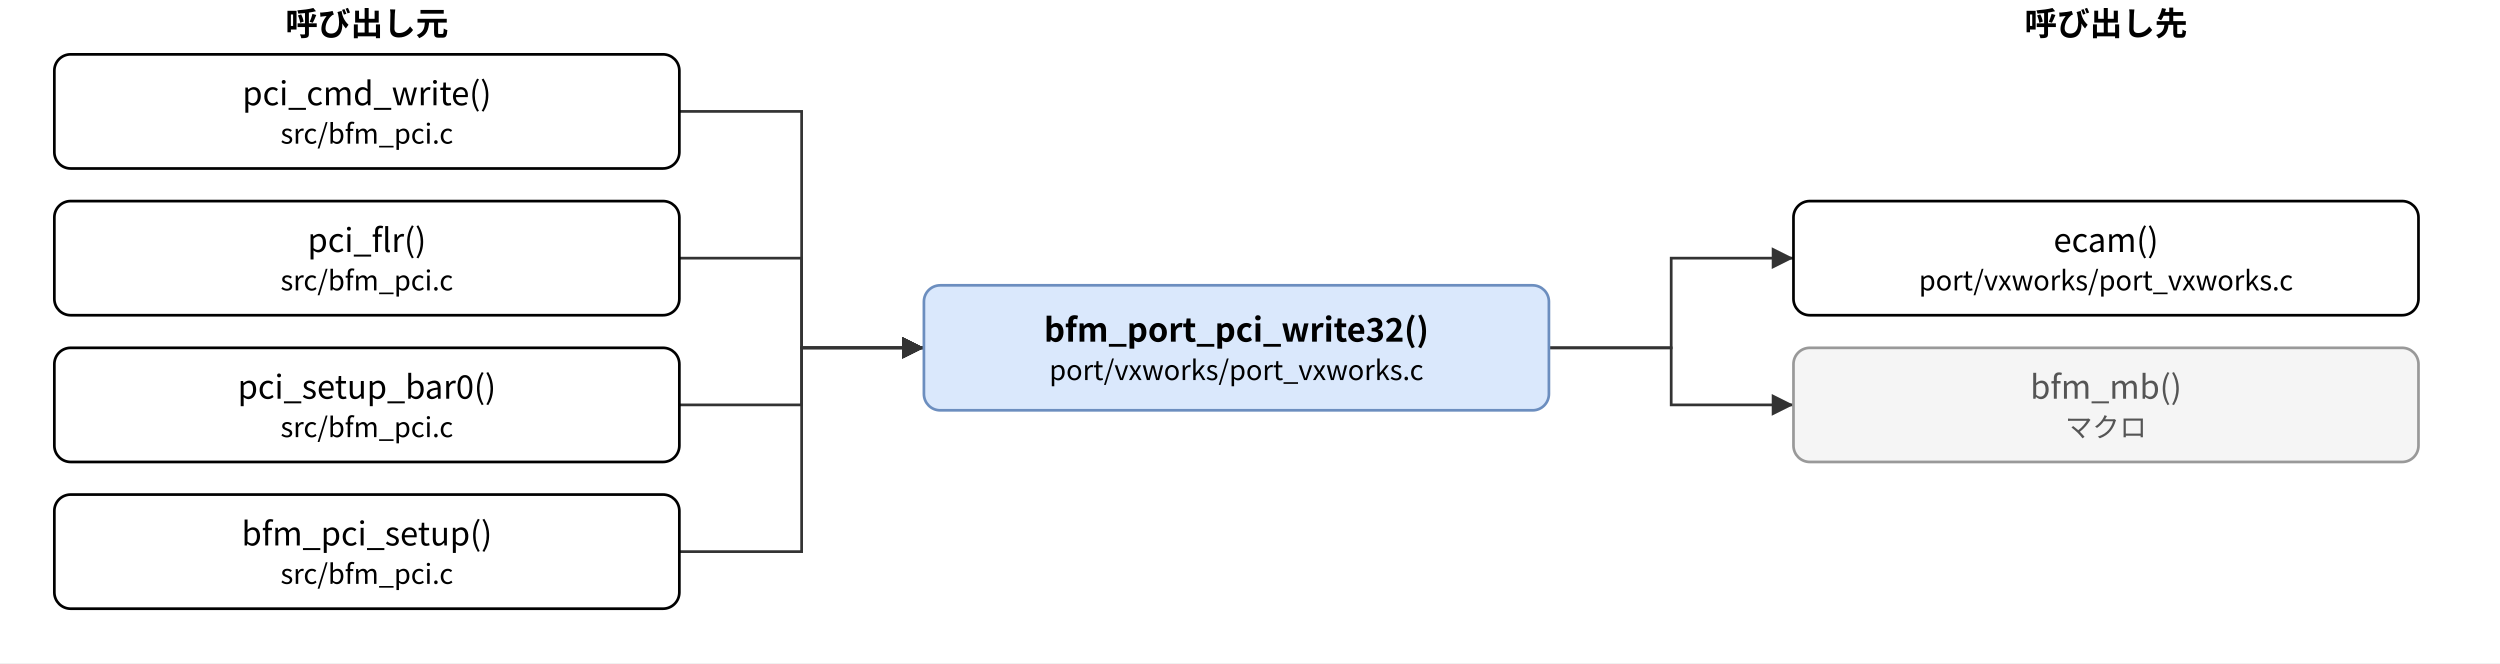
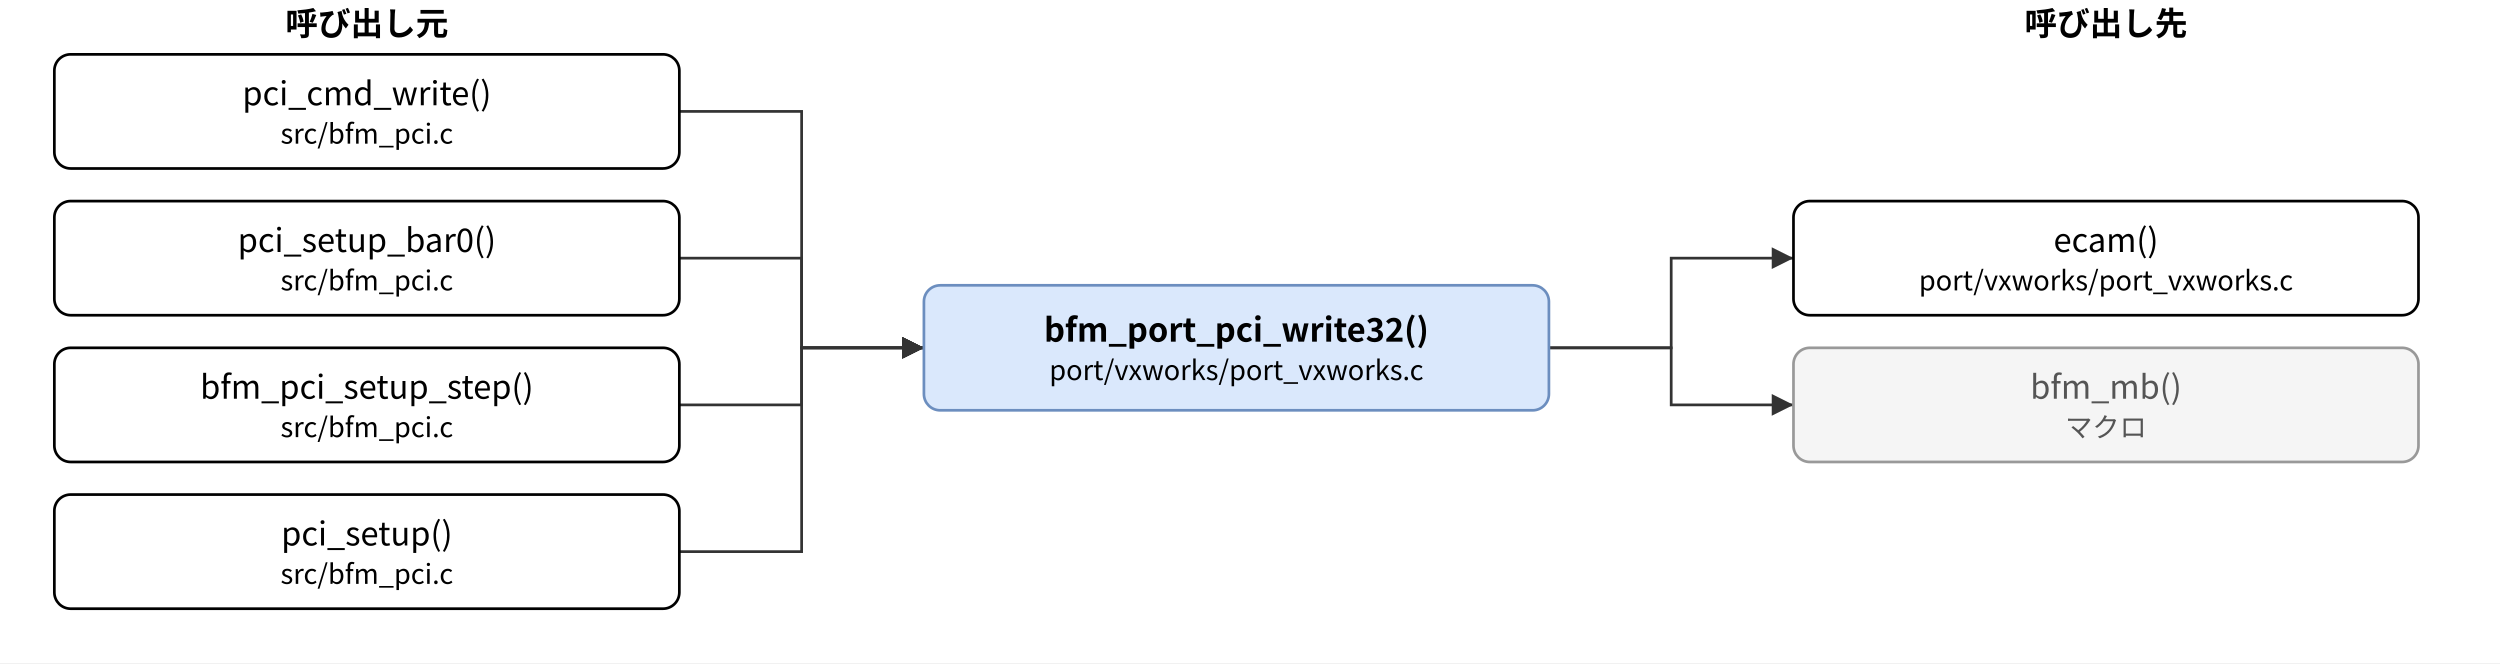
- <svg xmlns="http://www.w3.org/2000/svg" version="1.1" width="920" height="244" viewBox="0 0 920 244" font-family="Noto Sans CJK JP, Meiryo, sans-serif" content="&lt;mxfile host=&quot;bfmem-gen&quot; type=&quot;device&quot;&gt;&lt;diagram id=&quot;cc30feb4456559ecb09c&quot; name=&quot;bfm_port_pci_write32 関係&quot;&gt;&lt;mxGraphModel dx=&quot;800&quot; dy=&quot;600&quot; grid=&quot;0&quot; gridSize=&quot;10&quot; guides=&quot;1&quot; tooltips=&quot;1&quot; connect=&quot;1&quot; arrows=&quot;1&quot; fold=&quot;1&quot; page=&quot;0&quot; pageScale=&quot;1&quot; math=&quot;0&quot; shadow=&quot;0&quot;&gt;&lt;root&gt;&lt;mxCell id=&quot;0&quot;/&gt;&lt;mxCell id=&quot;1&quot; parent=&quot;0&quot;/&gt;&lt;mxCell id=&quot;c&quot; value=&quot;bfm_port_pci_write32()&amp;lt;br&amp;gt;&amp;lt;font style=&amp;quot;font-size:10px&amp;quot;&amp;gt;port/vxworks/port_vxworks.c&amp;lt;/font&amp;gt;&quot; style=&quot;rounded=1;whiteSpace=wrap;html=1;fillColor=#dae8fc;strokeColor=#6c8ebf;fontStyle=1;&quot; vertex=&quot;1&quot; parent=&quot;1&quot;&gt;&lt;mxGeometry x=&quot;340.0&quot; y=&quot;105.0&quot; width=&quot;230.0&quot; height=&quot;46.0&quot; as=&quot;geometry&quot;/&gt;&lt;/mxCell&gt;&lt;mxCell id=&quot;l0&quot; value=&quot;pci_cmd_write()&amp;lt;br&amp;gt;&amp;lt;font style=&amp;quot;font-size:10px&amp;quot;&amp;gt;src/bfm_pci.c&amp;lt;/font&amp;gt;&quot; style=&quot;rounded=1;whiteSpace=wrap;html=1;&quot; vertex=&quot;1&quot; parent=&quot;1&quot;&gt;&lt;mxGeometry x=&quot;20.0&quot; y=&quot;20.0&quot; width=&quot;230.0&quot; height=&quot;42.0&quot; as=&quot;geometry&quot;/&gt;&lt;/mxCell&gt;&lt;mxCell id=&quot;l1&quot; value=&quot;pci_flr()&amp;lt;br&amp;gt;&amp;lt;font style=&amp;quot;font-size:10px&amp;quot;&amp;gt;src/bfm_pci.c&amp;lt;/font&amp;gt;&quot; style=&quot;rounded=1;whiteSpace=wrap;html=1;&quot; vertex=&quot;1&quot; parent=&quot;1&quot;&gt;&lt;mxGeometry x=&quot;20.0&quot; y=&quot;74.0&quot; width=&quot;230.0&quot; height=&quot;42.0&quot; as=&quot;geometry&quot;/&gt;&lt;/mxCell&gt;&lt;mxCell id=&quot;l2&quot; value=&quot;pci_setup_bar0()&amp;lt;br&amp;gt;&amp;lt;font style=&amp;quot;font-size:10px&amp;quot;&amp;gt;src/bfm_pci.c&amp;lt;/font&amp;gt;&quot; style=&quot;rounded=1;whiteSpace=wrap;html=1;&quot; vertex=&quot;1&quot; parent=&quot;1&quot;&gt;&lt;mxGeometry x=&quot;20.0&quot; y=&quot;128.0&quot; width=&quot;230.0&quot; height=&quot;42.0&quot; as=&quot;geometry&quot;/&gt;&lt;/mxCell&gt;&lt;mxCell id=&quot;l3&quot; value=&quot;bfm_pci_setup()&amp;lt;br&amp;gt;&amp;lt;font style=&amp;quot;font-size:10px&amp;quot;&amp;gt;src/bfm_pci.c&amp;lt;/font&amp;gt;&quot; style=&quot;rounded=1;whiteSpace=wrap;html=1;&quot; vertex=&quot;1&quot; parent=&quot;1&quot;&gt;&lt;mxGeometry x=&quot;20.0&quot; y=&quot;182.0&quot; width=&quot;230.0&quot; height=&quot;42.0&quot; as=&quot;geometry&quot;/&gt;&lt;/mxCell&gt;&lt;mxCell id=&quot;r0&quot; value=&quot;ecam()&amp;lt;br&amp;gt;&amp;lt;font style=&amp;quot;font-size:10px&amp;quot;&amp;gt;port/vxworks/port_vxworks.c&amp;lt;/font&amp;gt;&quot; style=&quot;rounded=1;whiteSpace=wrap;html=1;&quot; vertex=&quot;1&quot; parent=&quot;1&quot;&gt;&lt;mxGeometry x=&quot;660.0&quot; y=&quot;74.0&quot; width=&quot;230.0&quot; height=&quot;42.0&quot; as=&quot;geometry&quot;/&gt;&lt;/mxCell&gt;&lt;mxCell id=&quot;r1&quot; value=&quot;bfm_mb()&amp;lt;br&amp;gt;&amp;lt;font style=&amp;quot;font-size:10px&amp;quot;&amp;gt;マクロ&amp;lt;/font&amp;gt;&quot; style=&quot;rounded=1;whiteSpace=wrap;html=1;fillColor=#f5f5f5;strokeColor=#999999;fontColor=#555555;&quot; vertex=&quot;1&quot; parent=&quot;1&quot;&gt;&lt;mxGeometry x=&quot;660.0&quot; y=&quot;128.0&quot; width=&quot;230.0&quot; height=&quot;42.0&quot; as=&quot;geometry&quot;/&gt;&lt;/mxCell&gt;&lt;mxCell id=&quot;e0&quot; value=&quot;&quot; style=&quot;edgeStyle=none;html=1;rounded=0;endArrow=block;endFill=1;exitX=1;exitY=0.5;exitDx=0;exitDy=0;exitPerimeter=0;entryX=0;entryY=0.5;entryDx=0;entryDy=0;entryPerimeter=0;&quot; edge=&quot;1&quot; parent=&quot;1&quot; source=&quot;l0&quot; target=&quot;c&quot;&gt;&lt;mxGeometry relative=&quot;1&quot; as=&quot;geometry&quot;&gt;&lt;Array as=&quot;points&quot;&gt;&lt;mxPoint x=&quot;295.0&quot; y=&quot;41.0&quot;/&gt;&lt;mxPoint x=&quot;295.0&quot; y=&quot;128.0&quot;/&gt;&lt;/Array&gt;&lt;/mxGeometry&gt;&lt;/mxCell&gt;&lt;mxCell id=&quot;e1&quot; value=&quot;&quot; style=&quot;edgeStyle=none;html=1;rounded=0;endArrow=block;endFill=1;exitX=1;exitY=0.5;exitDx=0;exitDy=0;exitPerimeter=0;entryX=0;entryY=0.5;entryDx=0;entryDy=0;entryPerimeter=0;&quot; edge=&quot;1&quot; parent=&quot;1&quot; source=&quot;l1&quot; target=&quot;c&quot;&gt;&lt;mxGeometry relative=&quot;1&quot; as=&quot;geometry&quot;&gt;&lt;Array as=&quot;points&quot;&gt;&lt;mxPoint x=&quot;295.0&quot; y=&quot;95.0&quot;/&gt;&lt;mxPoint x=&quot;295.0&quot; y=&quot;128.0&quot;/&gt;&lt;/Array&gt;&lt;/mxGeometry&gt;&lt;/mxCell&gt;&lt;mxCell id=&quot;e2&quot; value=&quot;&quot; style=&quot;edgeStyle=none;html=1;rounded=0;endArrow=block;endFill=1;exitX=1;exitY=0.5;exitDx=0;exitDy=0;exitPerimeter=0;entryX=0;entryY=0.5;entryDx=0;entryDy=0;entryPerimeter=0;&quot; edge=&quot;1&quot; parent=&quot;1&quot; source=&quot;l2&quot; target=&quot;c&quot;&gt;&lt;mxGeometry relative=&quot;1&quot; as=&quot;geometry&quot;&gt;&lt;Array as=&quot;points&quot;&gt;&lt;mxPoint x=&quot;295.0&quot; y=&quot;149.0&quot;/&gt;&lt;mxPoint x=&quot;295.0&quot; y=&quot;128.0&quot;/&gt;&lt;/Array&gt;&lt;/mxGeometry&gt;&lt;/mxCell&gt;&lt;mxCell id=&quot;e3&quot; value=&quot;&quot; style=&quot;edgeStyle=none;html=1;rounded=0;endArrow=block;endFill=1;exitX=1;exitY=0.5;exitDx=0;exitDy=0;exitPerimeter=0;entryX=0;entryY=0.5;entryDx=0;entryDy=0;entryPerimeter=0;&quot; edge=&quot;1&quot; parent=&quot;1&quot; source=&quot;l3&quot; target=&quot;c&quot;&gt;&lt;mxGeometry relative=&quot;1&quot; as=&quot;geometry&quot;&gt;&lt;Array as=&quot;points&quot;&gt;&lt;mxPoint x=&quot;295.0&quot; y=&quot;203.0&quot;/&gt;&lt;mxPoint x=&quot;295.0&quot; y=&quot;128.0&quot;/&gt;&lt;/Array&gt;&lt;/mxGeometry&gt;&lt;/mxCell&gt;&lt;mxCell id=&quot;e4&quot; value=&quot;&quot; style=&quot;edgeStyle=none;html=1;rounded=0;endArrow=block;endFill=1;exitX=1;exitY=0.5;exitDx=0;exitDy=0;exitPerimeter=0;entryX=0;entryY=0.5;entryDx=0;entryDy=0;entryPerimeter=0;&quot; edge=&quot;1&quot; parent=&quot;1&quot; source=&quot;c&quot; target=&quot;r0&quot;&gt;&lt;mxGeometry relative=&quot;1&quot; as=&quot;geometry&quot;&gt;&lt;Array as=&quot;points&quot;&gt;&lt;mxPoint x=&quot;615.0&quot; y=&quot;128.0&quot;/&gt;&lt;mxPoint x=&quot;615.0&quot; y=&quot;95.0&quot;/&gt;&lt;/Array&gt;&lt;/mxGeometry&gt;&lt;/mxCell&gt;&lt;mxCell id=&quot;e5&quot; value=&quot;&quot; style=&quot;edgeStyle=none;html=1;rounded=0;endArrow=block;endFill=1;exitX=1;exitY=0.5;exitDx=0;exitDy=0;exitPerimeter=0;entryX=0;entryY=0.5;entryDx=0;entryDy=0;entryPerimeter=0;&quot; edge=&quot;1&quot; parent=&quot;1&quot; source=&quot;c&quot; target=&quot;r1&quot;&gt;&lt;mxGeometry relative=&quot;1&quot; as=&quot;geometry&quot;&gt;&lt;Array as=&quot;points&quot;&gt;&lt;mxPoint x=&quot;615.0&quot; y=&quot;128.0&quot;/&gt;&lt;mxPoint x=&quot;615.0&quot; y=&quot;149.0&quot;/&gt;&lt;/Array&gt;&lt;/mxGeometry&gt;&lt;/mxCell&gt;&lt;mxCell id=&quot;h0&quot; value=&quot;呼び出し元&quot; style=&quot;text;html=1;align=center;fontStyle=1;&quot; vertex=&quot;1&quot; parent=&quot;1&quot;&gt;&lt;mxGeometry x=&quot;55.0&quot; y=&quot;0&quot; width=&quot;160&quot; height=&quot;18&quot; as=&quot;geometry&quot;/&gt;&lt;/mxCell&gt;&lt;mxCell id=&quot;h1&quot; value=&quot;呼び出し先&quot; style=&quot;text;html=1;align=center;fontStyle=1;&quot; vertex=&quot;1&quot; parent=&quot;1&quot;&gt;&lt;mxGeometry x=&quot;695.0&quot; y=&quot;0&quot; width=&quot;160&quot; height=&quot;18&quot; as=&quot;geometry&quot;/&gt;&lt;/mxCell&gt;&lt;/root&gt;&lt;/mxGraphModel&gt;&lt;/diagram&gt;&lt;/mxfile&gt;">
+ <svg xmlns="http://www.w3.org/2000/svg" version="1.1" width="920" height="244" viewBox="0 0 920 244" font-family="Noto Sans CJK JP, Meiryo, sans-serif" content="&lt;mxfile host=&quot;bfmem-gen&quot; type=&quot;device&quot;&gt;&lt;diagram id=&quot;cc30feb4456559ecb09c&quot; name=&quot;bfm_port_pci_write32 関係&quot;&gt;&lt;mxGraphModel dx=&quot;800&quot; dy=&quot;600&quot; grid=&quot;0&quot; gridSize=&quot;10&quot; guides=&quot;1&quot; tooltips=&quot;1&quot; connect=&quot;1&quot; arrows=&quot;1&quot; fold=&quot;1&quot; page=&quot;0&quot; pageScale=&quot;1&quot; math=&quot;0&quot; shadow=&quot;0&quot;&gt;&lt;root&gt;&lt;mxCell id=&quot;0&quot;/&gt;&lt;mxCell id=&quot;1&quot; parent=&quot;0&quot;/&gt;&lt;mxCell id=&quot;c&quot; value=&quot;bfm_port_pci_write32()&amp;lt;br&amp;gt;&amp;lt;font style=&amp;quot;font-size:10px&amp;quot;&amp;gt;port/vxworks/port_vxworks.c&amp;lt;/font&amp;gt;&quot; style=&quot;rounded=1;whiteSpace=wrap;html=1;fillColor=#dae8fc;strokeColor=#6c8ebf;fontStyle=1;&quot; vertex=&quot;1&quot; parent=&quot;1&quot;&gt;&lt;mxGeometry x=&quot;340.0&quot; y=&quot;105.0&quot; width=&quot;230.0&quot; height=&quot;46.0&quot; as=&quot;geometry&quot;/&gt;&lt;/mxCell&gt;&lt;mxCell id=&quot;l0&quot; value=&quot;pci_cmd_write()&amp;lt;br&amp;gt;&amp;lt;font style=&amp;quot;font-size:10px&amp;quot;&amp;gt;src/bfm_pci.c&amp;lt;/font&amp;gt;&quot; style=&quot;rounded=1;whiteSpace=wrap;html=1;&quot; vertex=&quot;1&quot; parent=&quot;1&quot;&gt;&lt;mxGeometry x=&quot;20.0&quot; y=&quot;20.0&quot; width=&quot;230.0&quot; height=&quot;42.0&quot; as=&quot;geometry&quot;/&gt;&lt;/mxCell&gt;&lt;mxCell id=&quot;l1&quot; value=&quot;pci_setup_bar0()&amp;lt;br&amp;gt;&amp;lt;font style=&amp;quot;font-size:10px&amp;quot;&amp;gt;src/bfm_pci.c&amp;lt;/font&amp;gt;&quot; style=&quot;rounded=1;whiteSpace=wrap;html=1;&quot; vertex=&quot;1&quot; parent=&quot;1&quot;&gt;&lt;mxGeometry x=&quot;20.0&quot; y=&quot;74.0&quot; width=&quot;230.0&quot; height=&quot;42.0&quot; as=&quot;geometry&quot;/&gt;&lt;/mxCell&gt;&lt;mxCell id=&quot;l2&quot; value=&quot;bfm_pci_setup_step()&amp;lt;br&amp;gt;&amp;lt;font style=&amp;quot;font-size:10px&amp;quot;&amp;gt;src/bfm_pci.c&amp;lt;/font&amp;gt;&quot; style=&quot;rounded=1;whiteSpace=wrap;html=1;&quot; vertex=&quot;1&quot; parent=&quot;1&quot;&gt;&lt;mxGeometry x=&quot;20.0&quot; y=&quot;128.0&quot; width=&quot;230.0&quot; height=&quot;42.0&quot; as=&quot;geometry&quot;/&gt;&lt;/mxCell&gt;&lt;mxCell id=&quot;l3&quot; value=&quot;pci_setup()&amp;lt;br&amp;gt;&amp;lt;font style=&amp;quot;font-size:10px&amp;quot;&amp;gt;src/bfm_pci.c&amp;lt;/font&amp;gt;&quot; style=&quot;rounded=1;whiteSpace=wrap;html=1;&quot; vertex=&quot;1&quot; parent=&quot;1&quot;&gt;&lt;mxGeometry x=&quot;20.0&quot; y=&quot;182.0&quot; width=&quot;230.0&quot; height=&quot;42.0&quot; as=&quot;geometry&quot;/&gt;&lt;/mxCell&gt;&lt;mxCell id=&quot;r0&quot; value=&quot;ecam()&amp;lt;br&amp;gt;&amp;lt;font style=&amp;quot;font-size:10px&amp;quot;&amp;gt;port/vxworks/port_vxworks.c&amp;lt;/font&amp;gt;&quot; style=&quot;rounded=1;whiteSpace=wrap;html=1;&quot; vertex=&quot;1&quot; parent=&quot;1&quot;&gt;&lt;mxGeometry x=&quot;660.0&quot; y=&quot;74.0&quot; width=&quot;230.0&quot; height=&quot;42.0&quot; as=&quot;geometry&quot;/&gt;&lt;/mxCell&gt;&lt;mxCell id=&quot;r1&quot; value=&quot;bfm_mb()&amp;lt;br&amp;gt;&amp;lt;font style=&amp;quot;font-size:10px&amp;quot;&amp;gt;マクロ&amp;lt;/font&amp;gt;&quot; style=&quot;rounded=1;whiteSpace=wrap;html=1;fillColor=#f5f5f5;strokeColor=#999999;fontColor=#555555;&quot; vertex=&quot;1&quot; parent=&quot;1&quot;&gt;&lt;mxGeometry x=&quot;660.0&quot; y=&quot;128.0&quot; width=&quot;230.0&quot; height=&quot;42.0&quot; as=&quot;geometry&quot;/&gt;&lt;/mxCell&gt;&lt;mxCell id=&quot;e0&quot; value=&quot;&quot; style=&quot;edgeStyle=none;html=1;rounded=0;endArrow=block;endFill=1;exitX=1;exitY=0.5;exitDx=0;exitDy=0;exitPerimeter=0;entryX=0;entryY=0.5;entryDx=0;entryDy=0;entryPerimeter=0;&quot; edge=&quot;1&quot; parent=&quot;1&quot; source=&quot;l0&quot; target=&quot;c&quot;&gt;&lt;mxGeometry relative=&quot;1&quot; as=&quot;geometry&quot;&gt;&lt;Array as=&quot;points&quot;&gt;&lt;mxPoint x=&quot;295.0&quot; y=&quot;41.0&quot;/&gt;&lt;mxPoint x=&quot;295.0&quot; y=&quot;128.0&quot;/&gt;&lt;/Array&gt;&lt;/mxGeometry&gt;&lt;/mxCell&gt;&lt;mxCell id=&quot;e1&quot; value=&quot;&quot; style=&quot;edgeStyle=none;html=1;rounded=0;endArrow=block;endFill=1;exitX=1;exitY=0.5;exitDx=0;exitDy=0;exitPerimeter=0;entryX=0;entryY=0.5;entryDx=0;entryDy=0;entryPerimeter=0;&quot; edge=&quot;1&quot; parent=&quot;1&quot; source=&quot;l1&quot; target=&quot;c&quot;&gt;&lt;mxGeometry relative=&quot;1&quot; as=&quot;geometry&quot;&gt;&lt;Array as=&quot;points&quot;&gt;&lt;mxPoint x=&quot;295.0&quot; y=&quot;95.0&quot;/&gt;&lt;mxPoint x=&quot;295.0&quot; y=&quot;128.0&quot;/&gt;&lt;/Array&gt;&lt;/mxGeometry&gt;&lt;/mxCell&gt;&lt;mxCell id=&quot;e2&quot; value=&quot;&quot; style=&quot;edgeStyle=none;html=1;rounded=0;endArrow=block;endFill=1;exitX=1;exitY=0.5;exitDx=0;exitDy=0;exitPerimeter=0;entryX=0;entryY=0.5;entryDx=0;entryDy=0;entryPerimeter=0;&quot; edge=&quot;1&quot; parent=&quot;1&quot; source=&quot;l2&quot; target=&quot;c&quot;&gt;&lt;mxGeometry relative=&quot;1&quot; as=&quot;geometry&quot;&gt;&lt;Array as=&quot;points&quot;&gt;&lt;mxPoint x=&quot;295.0&quot; y=&quot;149.0&quot;/&gt;&lt;mxPoint x=&quot;295.0&quot; y=&quot;128.0&quot;/&gt;&lt;/Array&gt;&lt;/mxGeometry&gt;&lt;/mxCell&gt;&lt;mxCell id=&quot;e3&quot; value=&quot;&quot; style=&quot;edgeStyle=none;html=1;rounded=0;endArrow=block;endFill=1;exitX=1;exitY=0.5;exitDx=0;exitDy=0;exitPerimeter=0;entryX=0;entryY=0.5;entryDx=0;entryDy=0;entryPerimeter=0;&quot; edge=&quot;1&quot; parent=&quot;1&quot; source=&quot;l3&quot; target=&quot;c&quot;&gt;&lt;mxGeometry relative=&quot;1&quot; as=&quot;geometry&quot;&gt;&lt;Array as=&quot;points&quot;&gt;&lt;mxPoint x=&quot;295.0&quot; y=&quot;203.0&quot;/&gt;&lt;mxPoint x=&quot;295.0&quot; y=&quot;128.0&quot;/&gt;&lt;/Array&gt;&lt;/mxGeometry&gt;&lt;/mxCell&gt;&lt;mxCell id=&quot;e4&quot; value=&quot;&quot; style=&quot;edgeStyle=none;html=1;rounded=0;endArrow=block;endFill=1;exitX=1;exitY=0.5;exitDx=0;exitDy=0;exitPerimeter=0;entryX=0;entryY=0.5;entryDx=0;entryDy=0;entryPerimeter=0;&quot; edge=&quot;1&quot; parent=&quot;1&quot; source=&quot;c&quot; target=&quot;r0&quot;&gt;&lt;mxGeometry relative=&quot;1&quot; as=&quot;geometry&quot;&gt;&lt;Array as=&quot;points&quot;&gt;&lt;mxPoint x=&quot;615.0&quot; y=&quot;128.0&quot;/&gt;&lt;mxPoint x=&quot;615.0&quot; y=&quot;95.0&quot;/&gt;&lt;/Array&gt;&lt;/mxGeometry&gt;&lt;/mxCell&gt;&lt;mxCell id=&quot;e5&quot; value=&quot;&quot; style=&quot;edgeStyle=none;html=1;rounded=0;endArrow=block;endFill=1;exitX=1;exitY=0.5;exitDx=0;exitDy=0;exitPerimeter=0;entryX=0;entryY=0.5;entryDx=0;entryDy=0;entryPerimeter=0;&quot; edge=&quot;1&quot; parent=&quot;1&quot; source=&quot;c&quot; target=&quot;r1&quot;&gt;&lt;mxGeometry relative=&quot;1&quot; as=&quot;geometry&quot;&gt;&lt;Array as=&quot;points&quot;&gt;&lt;mxPoint x=&quot;615.0&quot; y=&quot;128.0&quot;/&gt;&lt;mxPoint x=&quot;615.0&quot; y=&quot;149.0&quot;/&gt;&lt;/Array&gt;&lt;/mxGeometry&gt;&lt;/mxCell&gt;&lt;mxCell id=&quot;h0&quot; value=&quot;呼び出し元&quot; style=&quot;text;html=1;align=center;fontStyle=1;&quot; vertex=&quot;1&quot; parent=&quot;1&quot;&gt;&lt;mxGeometry x=&quot;55.0&quot; y=&quot;0&quot; width=&quot;160&quot; height=&quot;18&quot; as=&quot;geometry&quot;/&gt;&lt;/mxCell&gt;&lt;mxCell id=&quot;h1&quot; value=&quot;呼び出し先&quot; style=&quot;text;html=1;align=center;fontStyle=1;&quot; vertex=&quot;1&quot; parent=&quot;1&quot;&gt;&lt;mxGeometry x=&quot;695.0&quot; y=&quot;0&quot; width=&quot;160&quot; height=&quot;18&quot; as=&quot;geometry&quot;/&gt;&lt;/mxCell&gt;&lt;/root&gt;&lt;/mxGraphModel&gt;&lt;/diagram&gt;&lt;/mxfile&gt;">
  <defs>
    <marker id="a" viewBox="0 0 10 10" refX="10" refY="5" markerWidth="8" markerHeight="8" orient="auto-start-reverse">
      <path d="M0,0 L10,5 L0,10 z" fill="#333333" />
    </marker>
  </defs>
  <rect x="0" y="0" width="920" height="244" fill="#ffffff" />
  <text x="135.0" y="13" font-size="12" font-weight="bold" text-anchor="middle">呼び出し元</text>
  <text x="775.0" y="13" font-size="12" font-weight="bold" text-anchor="middle">呼び出し先</text>
  <polyline points="250.0,41.0 295.0,41.0 295.0,128.0 340.0,128.0" fill="none" stroke="#333333" marker-end="url(#a)" />
  <polyline points="250.0,95.0 295.0,95.0 295.0,128.0 340.0,128.0" fill="none" stroke="#333333" marker-end="url(#a)" />
  <polyline points="250.0,149.0 295.0,149.0 295.0,128.0 340.0,128.0" fill="none" stroke="#333333" marker-end="url(#a)" />
  <polyline points="250.0,203.0 295.0,203.0 295.0,128.0 340.0,128.0" fill="none" stroke="#333333" marker-end="url(#a)" />
  <polyline points="570.0,128.0 615.0,128.0 615.0,95.0 660.0,95.0" fill="none" stroke="#333333" marker-end="url(#a)" />
  <polyline points="570.0,128.0 615.0,128.0 615.0,149.0 660.0,149.0" fill="none" stroke="#333333" marker-end="url(#a)" />
  <rect x="340.0" y="105.0" width="230.0" height="46.0" rx="6" fill="#dae8fc" stroke="#6c8ebf" />
  <text x="455.0" y="120.5" font-size="12" text-anchor="middle" dominant-baseline="central" fill="#000000" font-weight="bold">bfm_port_pci_write32()</text>
  <text x="455.0" y="135.5" font-size="10" text-anchor="middle" dominant-baseline="central" fill="#000000">port/vxworks/port_vxworks.c</text>
  <rect x="20.0" y="20.0" width="230.0" height="42.0" rx="6" fill="#ffffff" stroke="#000000" />
  <text x="135.0" y="33.5" font-size="12" text-anchor="middle" dominant-baseline="central" fill="#000000">pci_cmd_write()</text>
  <text x="135.0" y="48.5" font-size="10" text-anchor="middle" dominant-baseline="central" fill="#000000">src/bfm_pci.c</text>
  <rect x="20.0" y="74.0" width="230.0" height="42.0" rx="6" fill="#ffffff" stroke="#000000" />
-   <text x="135.0" y="87.5" font-size="12" text-anchor="middle" dominant-baseline="central" fill="#000000">pci_flr()</text>
+   <text x="135.0" y="87.5" font-size="12" text-anchor="middle" dominant-baseline="central" fill="#000000">pci_setup_bar0()</text>
  <text x="135.0" y="102.5" font-size="10" text-anchor="middle" dominant-baseline="central" fill="#000000">src/bfm_pci.c</text>
  <rect x="20.0" y="128.0" width="230.0" height="42.0" rx="6" fill="#ffffff" stroke="#000000" />
-   <text x="135.0" y="141.5" font-size="12" text-anchor="middle" dominant-baseline="central" fill="#000000">pci_setup_bar0()</text>
+   <text x="135.0" y="141.5" font-size="12" text-anchor="middle" dominant-baseline="central" fill="#000000">bfm_pci_setup_step()</text>
  <text x="135.0" y="156.5" font-size="10" text-anchor="middle" dominant-baseline="central" fill="#000000">src/bfm_pci.c</text>
  <rect x="20.0" y="182.0" width="230.0" height="42.0" rx="6" fill="#ffffff" stroke="#000000" />
-   <text x="135.0" y="195.5" font-size="12" text-anchor="middle" dominant-baseline="central" fill="#000000">bfm_pci_setup()</text>
+   <text x="135.0" y="195.5" font-size="12" text-anchor="middle" dominant-baseline="central" fill="#000000">pci_setup()</text>
  <text x="135.0" y="210.5" font-size="10" text-anchor="middle" dominant-baseline="central" fill="#000000">src/bfm_pci.c</text>
  <rect x="660.0" y="74.0" width="230.0" height="42.0" rx="6" fill="#ffffff" stroke="#000000" />
  <text x="775.0" y="87.5" font-size="12" text-anchor="middle" dominant-baseline="central" fill="#000000">ecam()</text>
  <text x="775.0" y="102.5" font-size="10" text-anchor="middle" dominant-baseline="central" fill="#000000">port/vxworks/port_vxworks.c</text>
  <rect x="660.0" y="128.0" width="230.0" height="42.0" rx="6" fill="#f5f5f5" stroke="#999999" />
  <text x="775.0" y="141.5" font-size="12" text-anchor="middle" dominant-baseline="central" fill="#555555">bfm_mb()</text>
  <text x="775.0" y="156.5" font-size="10" text-anchor="middle" dominant-baseline="central" fill="#555555">マクロ</text>
</svg>
